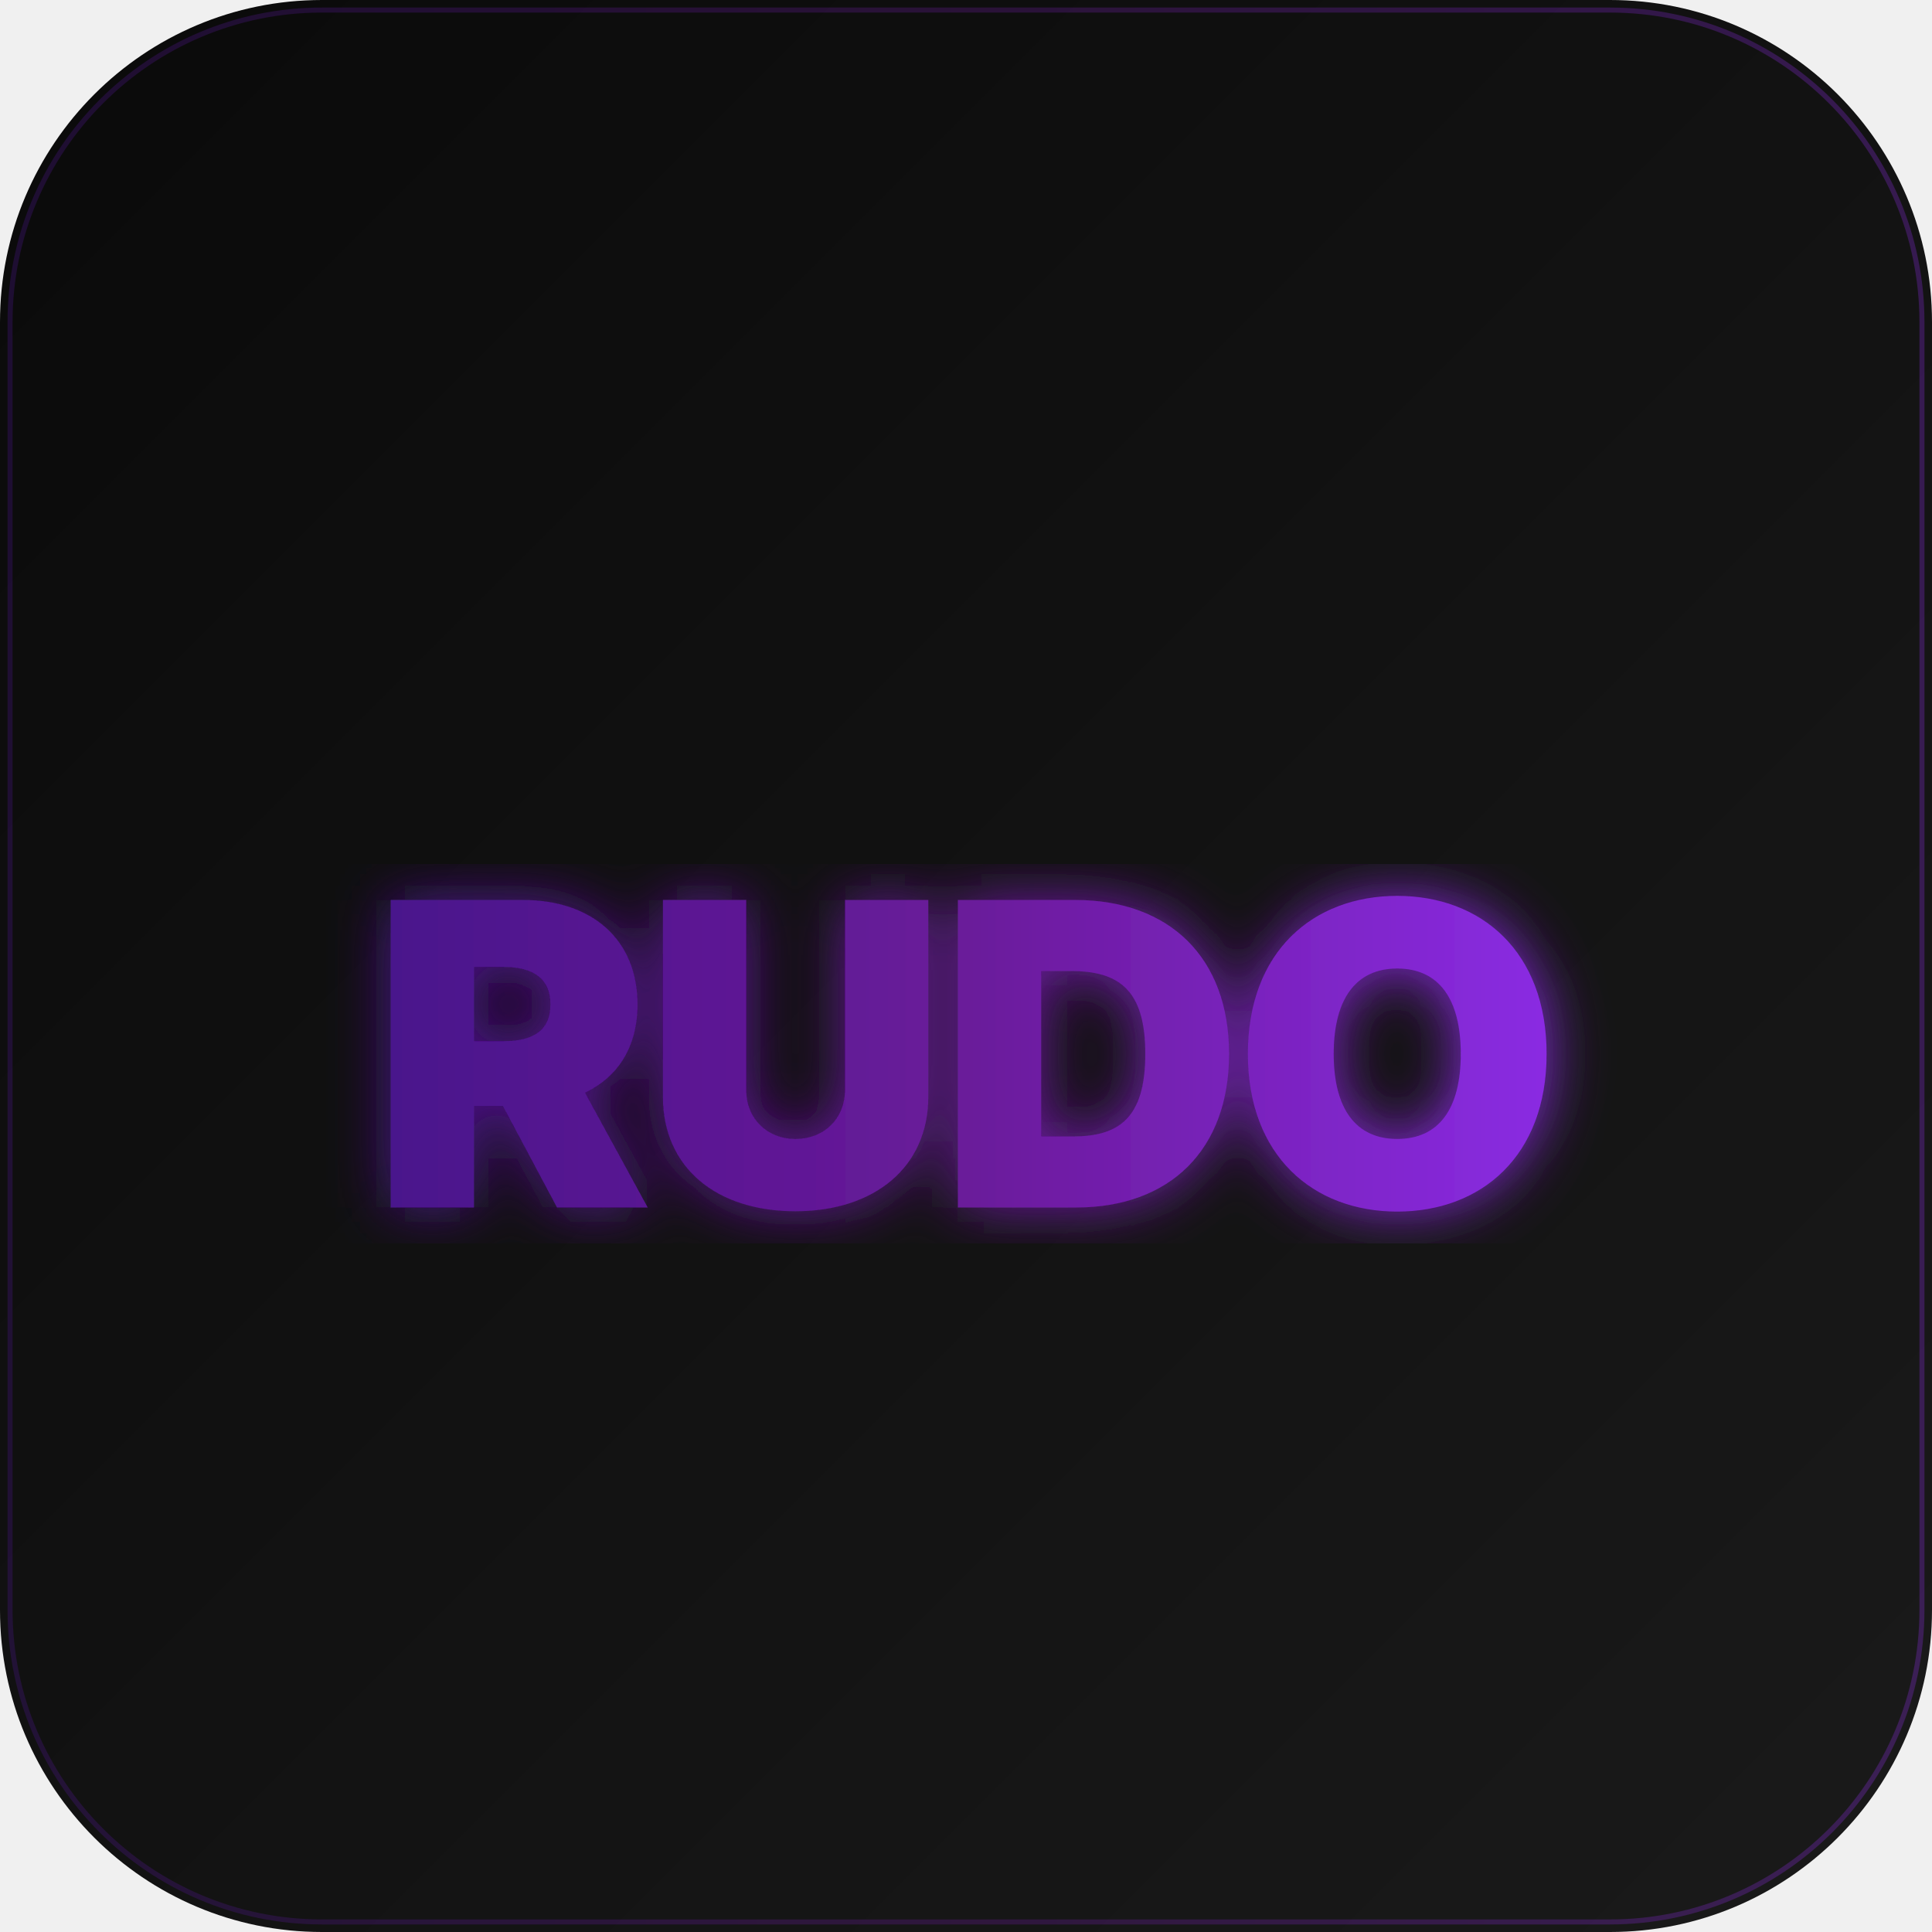
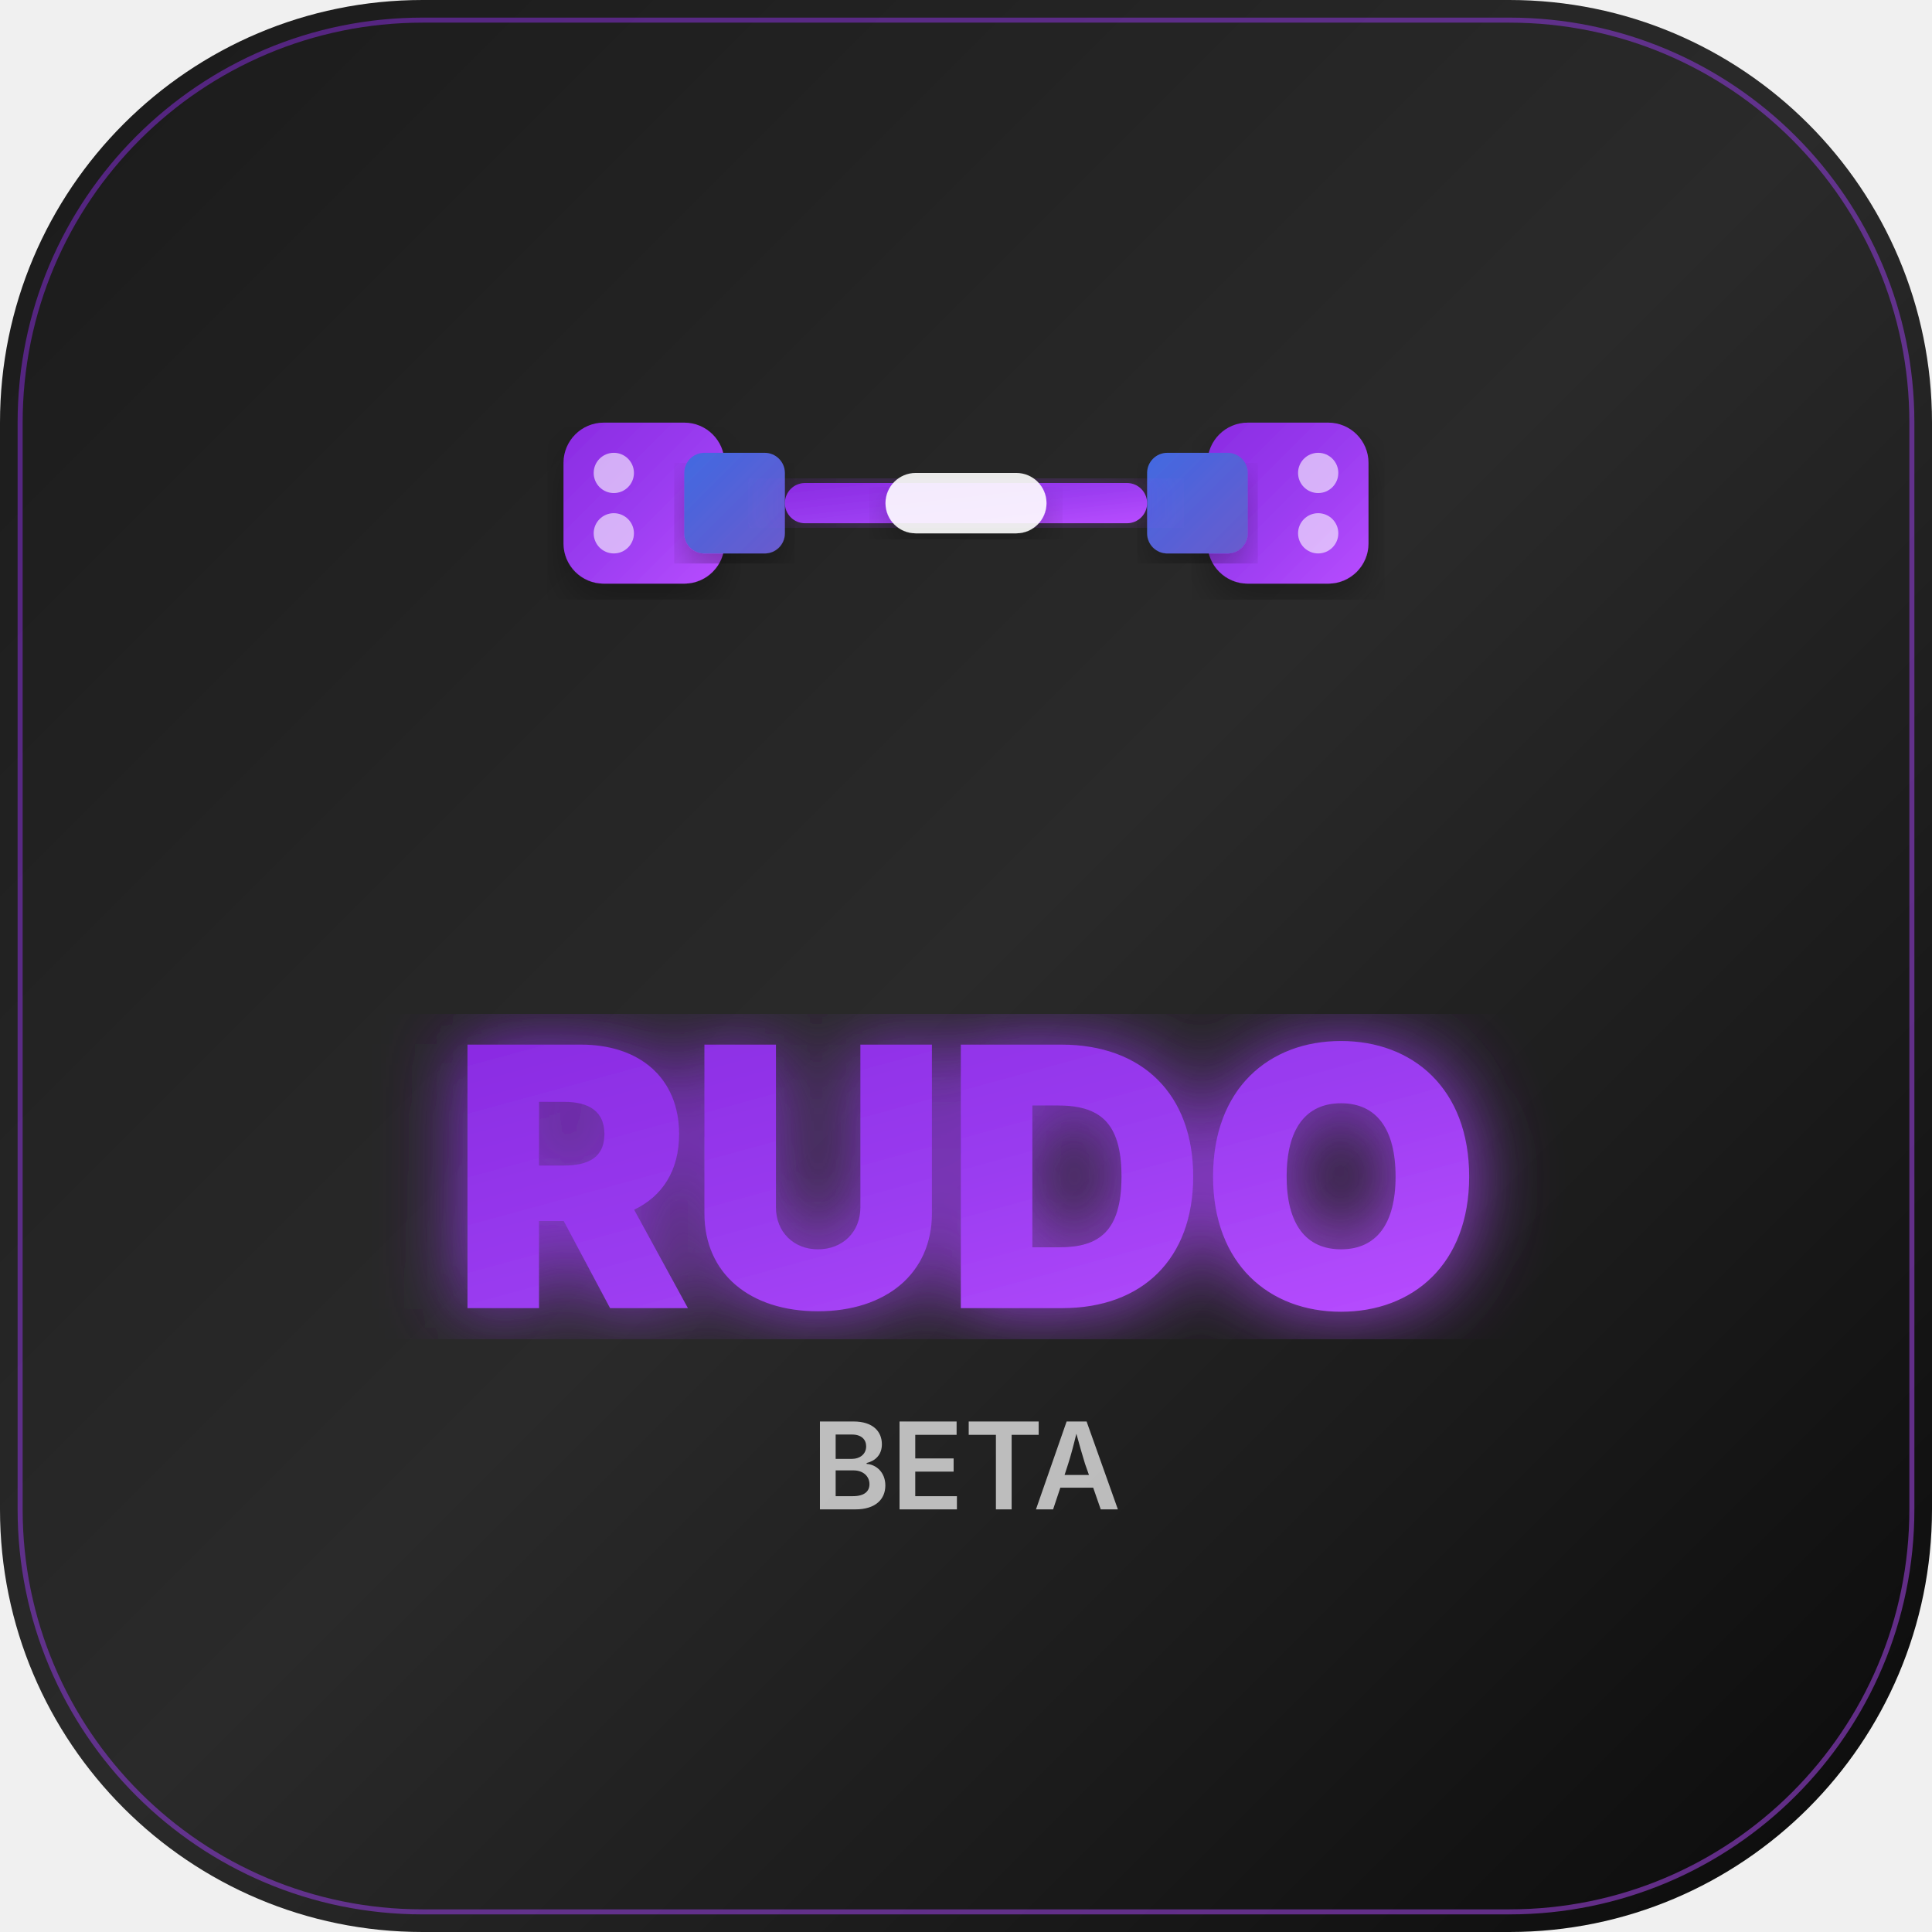
<svg xmlns="http://www.w3.org/2000/svg" width="192" height="192" viewBox="0 0 192 192" fill="none">
  <defs>
    <linearGradient id="bgGradient" x1="0%" y1="0%" x2="100%" y2="100%">
-       <stop offset="0%" style="stop-color:#0A0A0A" />
-       <stop offset="100%" style="stop-color:#1A1A1A" />
+       <stop offset="0%" style="stop-color:#1a1a1a" />
+       <stop offset="50%" style="stop-color:#2a2a2a" />
+       <stop offset="100%" style="stop-color:#0a0a0a" />
    </linearGradient>
-     <linearGradient id="textGradient192" x1="0%" y1="0%" x2="100%" y2="0%">
-       <stop offset="0%" style="stop-color:#4A148C" />
-       <stop offset="50%" style="stop-color:#6A1B9A" />
-       <stop offset="100%" style="stop-color:#8A2BE2" />
+     <linearGradient id="brandGradient" x1="0%" y1="0%" x2="100%" y2="100%">
+       <stop offset="0%" style="stop-color:#8A2BE2" />
+       <stop offset="50%" style="stop-color:#9A3CF0" />
+       <stop offset="100%" style="stop-color:#B84DFF" />
+     </linearGradient>
+     <linearGradient id="accentGradient" x1="0%" y1="0%" x2="100%" y2="100%">
+       <stop offset="0%" style="stop-color:#4169E1" />
+       <stop offset="100%" style="stop-color:#6A5ACD" />
    </linearGradient>
    <filter id="glow">
-       <feGaussianBlur stdDeviation="3" result="coloredBlur" />
+       <feGaussianBlur stdDeviation="4" result="coloredBlur" />
      <feMerge>
        <feMergeNode in="coloredBlur" />
        <feMergeNode in="SourceGraphic" />
      </feMerge>
    </filter>
+     <filter id="shadow">
+       <feDropShadow dx="0" dy="2" stdDeviation="2" flood-color="#000000" flood-opacity="0.3" />
+     </filter>
  </defs>
-   <rect width="192" height="192" rx="32" fill="url(#bgGradient)" />
-   <rect x="1" y="1" width="190" height="190" rx="31" fill="none" stroke="url(#textGradient192)" stroke-width="0.5" opacity="0.3" />
-   <text x="96" y="120" font-family="system-ui, -apple-system, sans-serif" font-weight="900" font-size="42" text-anchor="middle" fill="url(#textGradient192)" letter-spacing="-1px" filter="url(#glow)">RUDO</text>
+   <rect width="192" height="192" rx="42" fill="url(#bgGradient)" />
+   <g transform="translate(96, 50)">
+     <rect x="-40" y="-8" width="16" height="16" rx="4" fill="url(#brandGradient)" filter="url(#shadow)" />
+     <rect x="24" y="-8" width="16" height="16" rx="4" fill="url(#brandGradient)" filter="url(#shadow)" />
+     <rect x="-28" y="-5" width="10" height="10" rx="2" fill="url(#accentGradient)" filter="url(#shadow)" />
+     <rect x="18" y="-5" width="10" height="10" rx="2" fill="url(#accentGradient)" filter="url(#shadow)" />
+     <rect x="-18" y="-2" width="36" height="4" rx="2" fill="url(#brandGradient)" filter="url(#glow)" />
+     <rect x="-8" y="-3" width="16" height="6" rx="3" fill="#ffffff" opacity="0.9" filter="url(#shadow)" />
+     <circle cx="-35" cy="-3" r="2" fill="#ffffff" opacity="0.6" />
+     <circle cx="-35" cy="3" r="2" fill="#ffffff" opacity="0.6" />
+     <circle cx="35" cy="-3" r="2" fill="#ffffff" opacity="0.6" />
+     <circle cx="35" cy="3" r="2" fill="#ffffff" opacity="0.6" />
+   </g>
+   <text x="96" y="130" font-family="system-ui, -apple-system, BlinkMacSystemFont, 'Segoe UI', sans-serif" font-weight="900" font-size="36" text-anchor="middle" fill="url(#brandGradient)" letter-spacing="-0.5px" filter="url(#glow)">
+     RUDO
+   </text>
+   <text x="96" y="150" font-family="system-ui, -apple-system, sans-serif" font-weight="600" font-size="12" text-anchor="middle" fill="#ffffff" opacity="0.7">
+     BETA
+   </text>
+   <rect x="2" y="2" width="188" height="188" rx="40" fill="none" stroke="url(#brandGradient)" stroke-width="0.5" opacity="0.5" />
</svg>
